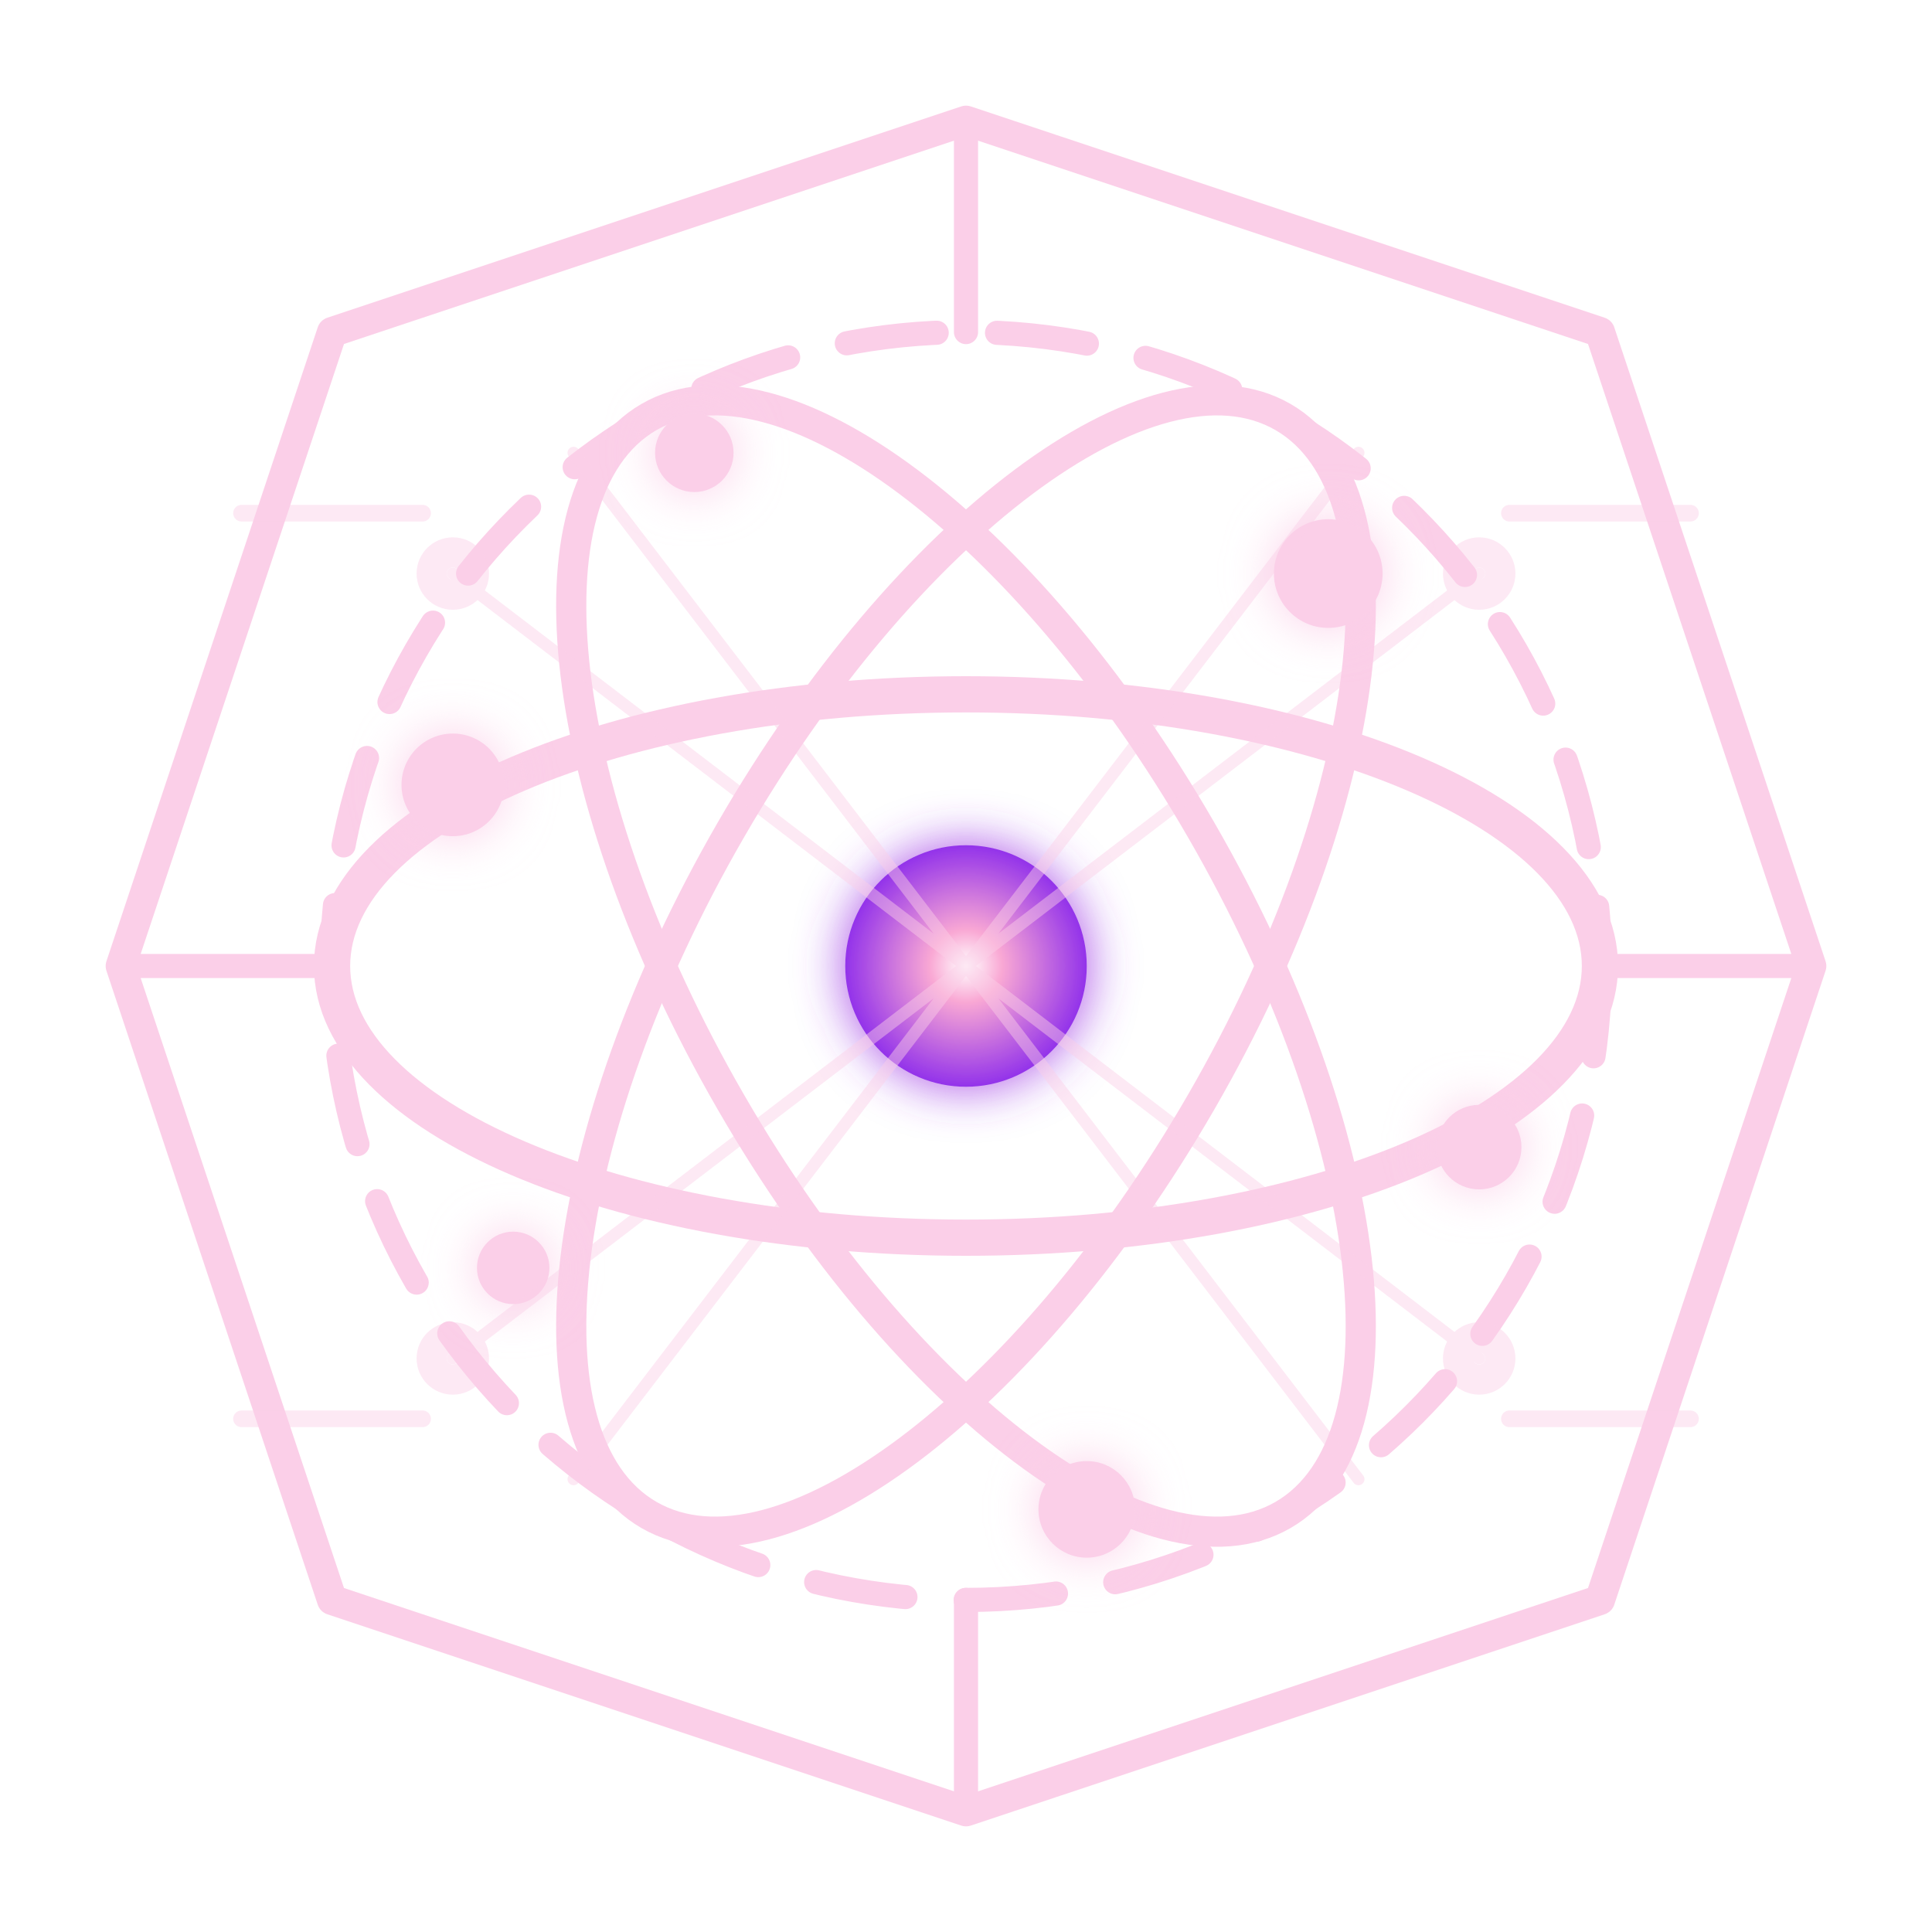
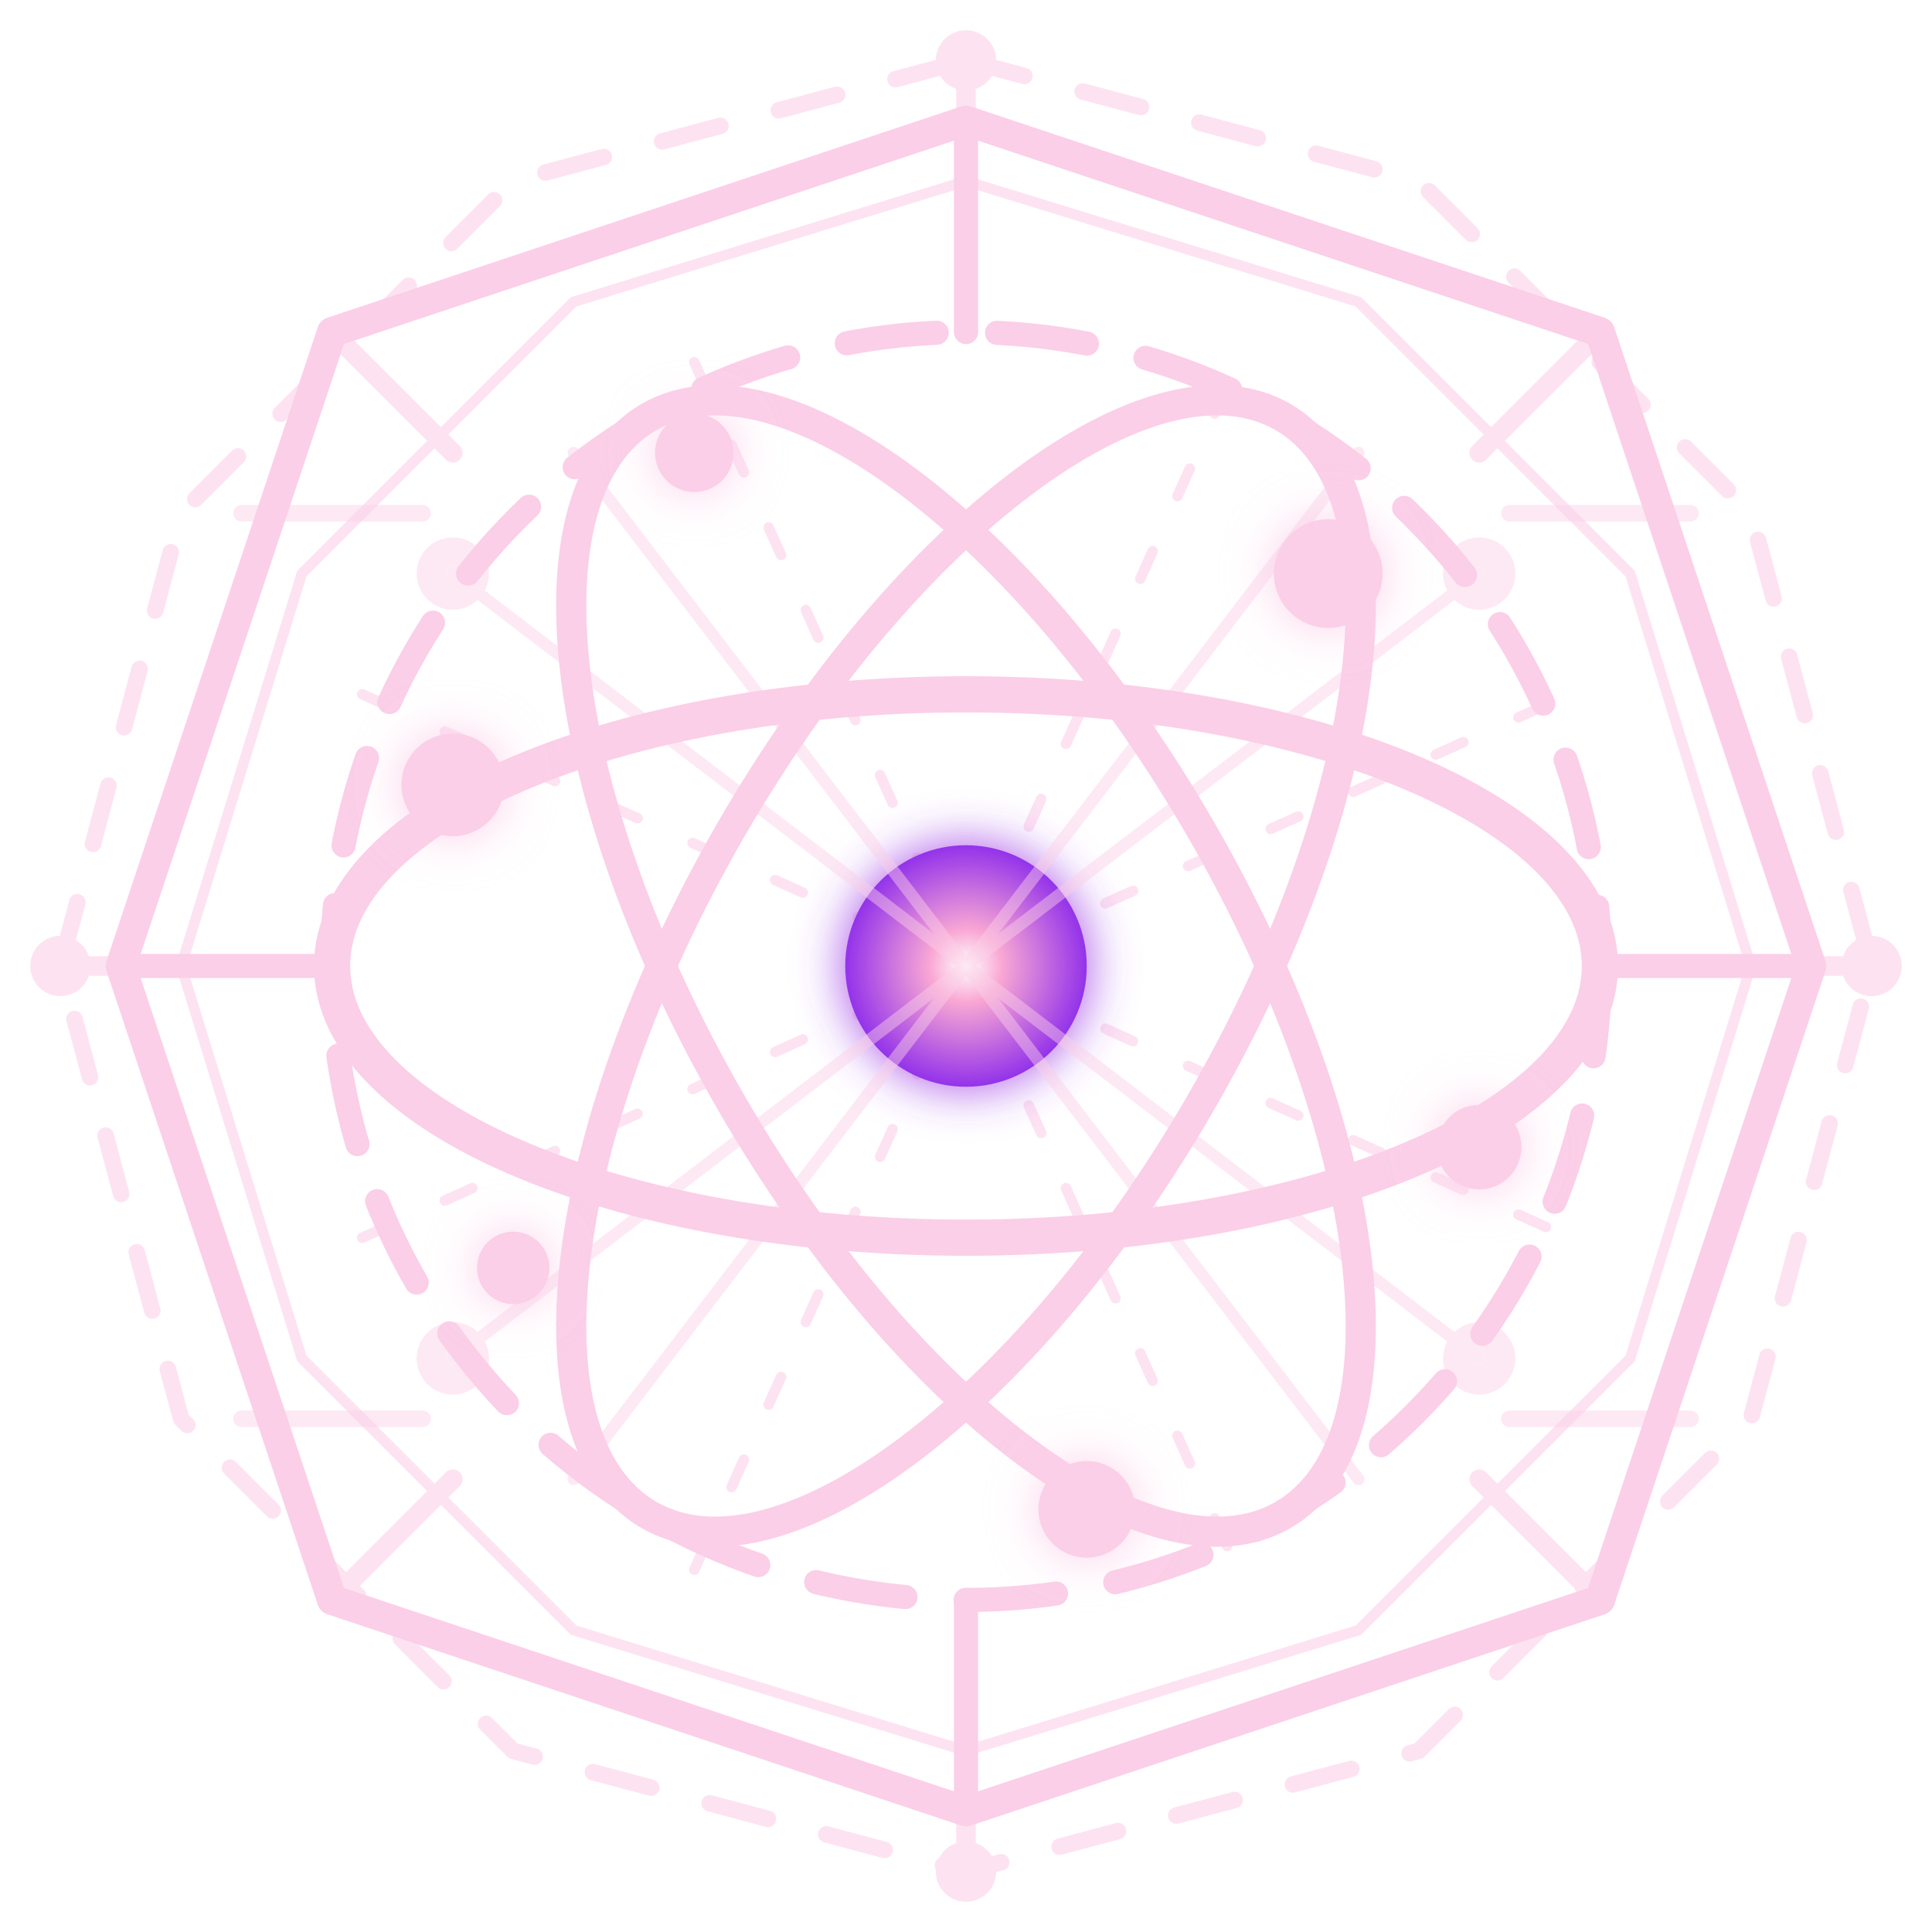
<svg xmlns="http://www.w3.org/2000/svg" viewBox="0 0 64 64" fill="none" role="img" aria-label="Volumen neuronal">
+   <g stroke="url(#nv)" fill="none" stroke-linecap="round" stroke-linejoin="round" opacity=".58">
+     <path d="m32 2 15 4 11 11 4 15-4 15-11 11-15 4-15-4L6 47 2 32l4-15L17 6Z" stroke-width=".55" stroke-dasharray="2 2" />
+     <path d="m32 6 13 4 9 9 4 13-4 13-9 9-13 4-13-4-9-9-4-13 4-13 9-9Z" stroke-width=".35" />
+     <path d="M32 2v5m0 50v5M2 32h5m50 0h5M11 11l4 4m34 34 4 4m0-42-4 4M15 49l-4 4" stroke-width=".65" />
+     <path d="m12 23 20 9 20-9M12 41l20-9 20 9M23 12l9 20 9-20M23 52l9-20 9 20" stroke-width=".35" stroke-dasharray="1 2" />
+     <g fill="url(#nv)" stroke="none">
+       <circle cx="32" cy="2" r="1" />
+       <circle cx="62" cy="32" r="1" />
+       <circle cx="32" cy="62" r="1" />
+       <circle cx="2" cy="32" r="1" />
+     </g>
+   </g>
  <defs>
    <linearGradient id="nv" x1="5" y1="8" x2="59" y2="56">
      <stop stop-color="#fbcfe8" />
      <stop offset=".48" stop-color="#ec4899" />
      <stop offset="1" stop-color="#a855f7" />
    </linearGradient>
    <radialGradient id="nvc">
      <stop stop-color="#fff" />
      <stop offset=".3" stop-color="#f9a8d4" />
      <stop offset="1" stop-color="#9333ea" />
    </radialGradient>
    <filter id="nvg">
      <feGaussianBlur stdDeviation=".8" result="b" />
      <feMerge>
        <feMergeNode in="b" />
        <feMergeNode in="SourceGraphic" />
      </feMerge>
    </filter>
  </defs>
  <style>.sphere{transform-origin:32px 32px;animation:sphere 11s linear infinite}.dot{animation:dot 2s ease-in-out infinite}.dot:nth-child(even){animation-delay:-1s}@keyframes sphere{to{transform:rotate(360deg)}}@keyframes dot{50%{opacity:.3;transform:scale(.7)}}@media(prefers-reduced-motion:reduce){.sphere,.dot{animation:none}}</style>
  <g stroke="url(#nv)" stroke-linecap="round" stroke-linejoin="round">
    <path d="m32 4 21 7 7 21-7 21-21 7-21-7-7-21 7-21Z" stroke-width="1" />
    <g class="sphere">
      <circle cx="32" cy="32" r="21" stroke-width=".8" stroke-dasharray="3 2" />
      <ellipse cx="32" cy="32" rx="21" ry="9" stroke-width="1.2" />
      <ellipse cx="32" cy="32" rx="21" ry="9" transform="rotate(60 32 32)" />
      <ellipse cx="32" cy="32" rx="21" ry="9" transform="rotate(-60 32 32)" />
    </g>
    <path d="M11 32H4m56 0h-7M32 11V4m0 56v-7" stroke-width=".8" />
    <g fill="url(#nv)" stroke="none" filter="url(#nvg)">
      <circle class="dot" cx="15" cy="26" r="1.7" />
      <circle class="dot" cx="23" cy="15" r="1.3" />
      <circle class="dot" cx="44" cy="19" r="1.8" />
      <circle class="dot" cx="49" cy="38" r="1.4" />
      <circle class="dot" cx="36" cy="50" r="1.6" />
      <circle class="dot" cx="17" cy="42" r="1.2" />
      <circle cx="32" cy="32" r="4" fill="url(#nvc)" />
    </g>
  </g>
  <g stroke="url(#nv)" stroke-linecap="round" opacity=".46">
    <path d="m15 19 17 13 17-13M15 45l17-13 17 13M19 15l13 17 13-17M19 49l13-17 13 17" stroke-width=".4" />
    <path d="M8 17h6m36 0h6M8 47h6m36 0h6" stroke-width=".55" />
    <circle cx="15" cy="19" r=".7" />
    <circle cx="49" cy="19" r=".7" />
    <circle cx="15" cy="45" r=".7" />
    <circle cx="49" cy="45" r=".7" />
  </g>
</svg>
